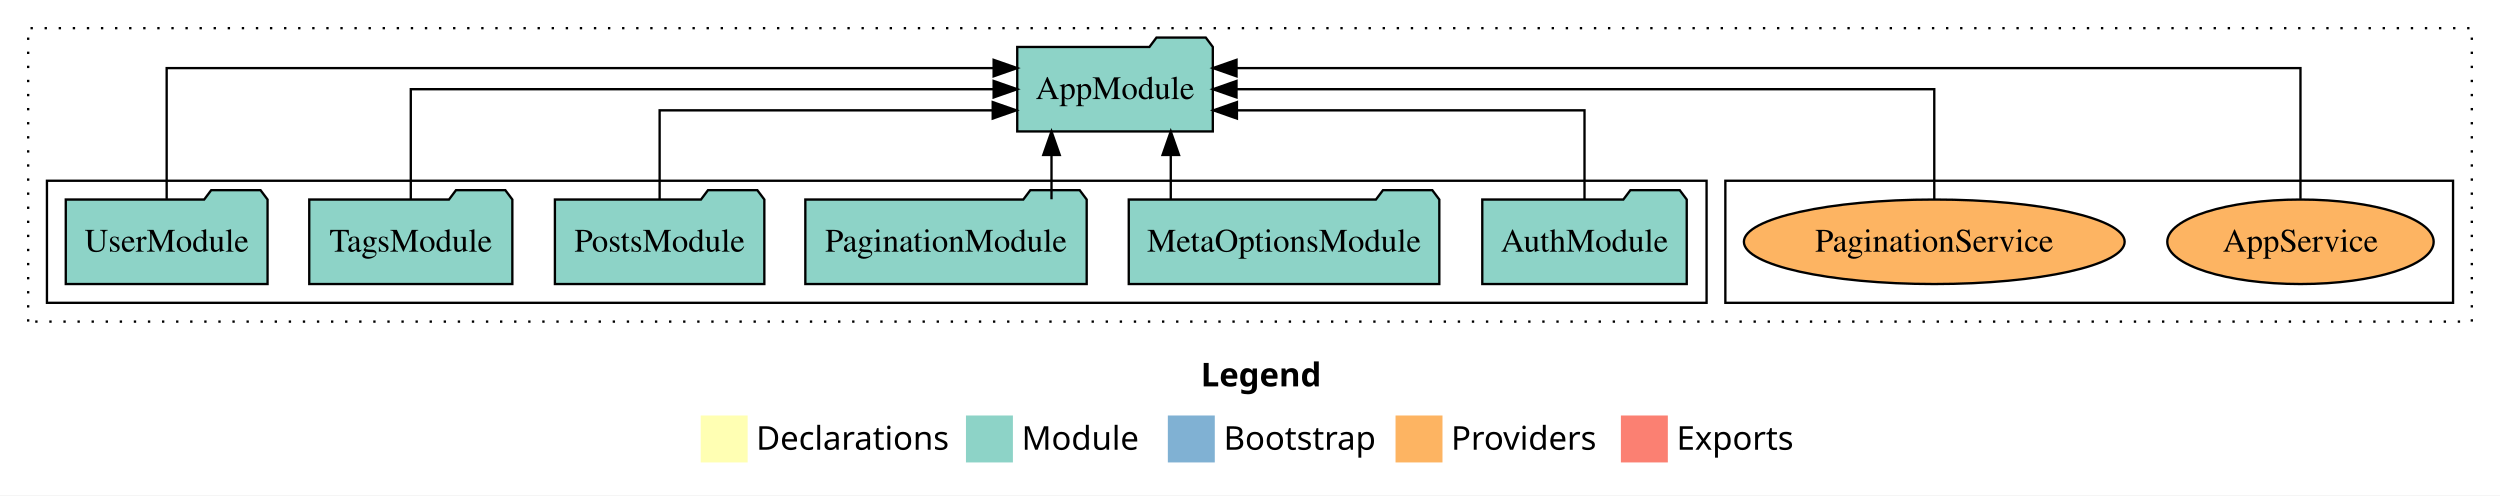
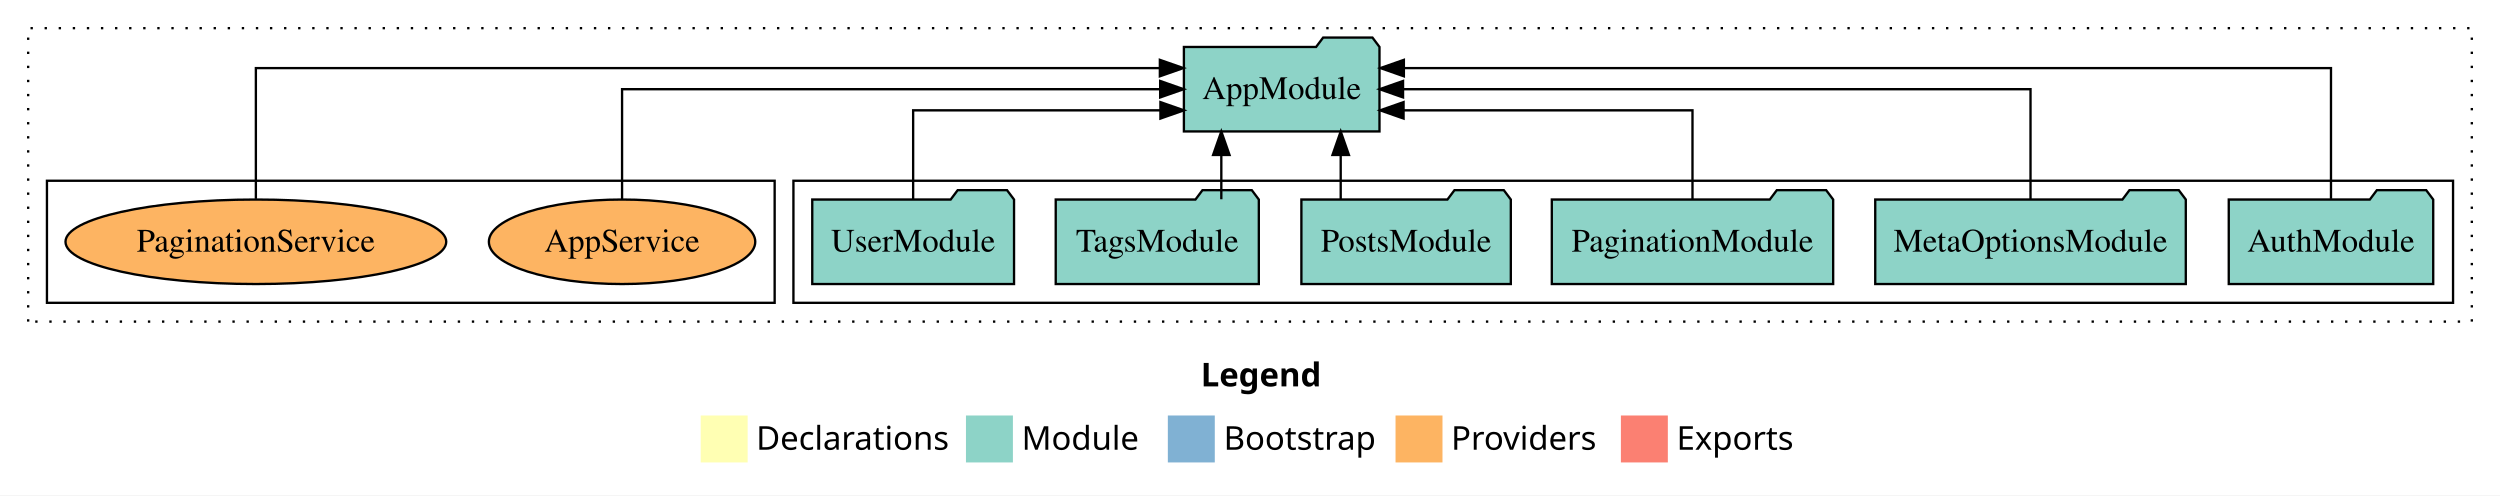
<svg xmlns="http://www.w3.org/2000/svg" width="1065pt" height="211pt" viewBox="0.00 0.00 1065.00 211.00">
  <g id="graph0" class="graph" transform="scale(1 1) rotate(0) translate(4 207)">
    <polygon fill="white" stroke="transparent" points="-4,4 -4,-207 1061,-207 1061,4 -4,4" />
    <text text-anchor="start" x="507.51" y="-42.4" font-family="Times-12" font-weight="bold" font-size="14.00">Legend</text>
    <polygon fill="#ffffb3" stroke="transparent" points="294.5,-10 294.5,-30 314.5,-30 314.5,-10 294.5,-10" />
    <text text-anchor="start" x="318.13" y="-15.4" font-family="Times-12" font-size="14.00">  Declarations</text>
    <polygon fill="#8dd3c7" stroke="transparent" points="407.5,-10 407.5,-30 427.5,-30 427.5,-10 407.5,-10" />
    <text text-anchor="start" x="431.23" y="-15.4" font-family="Times-12" font-size="14.00">  Module</text>
    <polygon fill="#80b1d3" stroke="transparent" points="493.5,-10 493.5,-30 513.5,-30 513.5,-10 493.5,-10" />
    <text text-anchor="start" x="517.28" y="-15.4" font-family="Times-12" font-size="14.00">  Bootstrap</text>
    <polygon fill="#fdb462" stroke="transparent" points="590.5,-10 590.5,-30 610.5,-30 610.5,-10 590.5,-10" />
    <text text-anchor="start" x="614.17" y="-15.4" font-family="Times-12" font-size="14.00">  Providers</text>
    <polygon fill="#fb8072" stroke="transparent" points="686.5,-10 686.5,-30 706.5,-30 706.5,-10 686.5,-10" />
    <text text-anchor="start" x="710.23" y="-15.4" font-family="Times-12" font-size="14.00">  Exports</text>
    <g id="clust1" class="cluster">
      <polygon fill="none" stroke="black" stroke-dasharray="1,5" points="8,-70 8,-195 1049,-195 1049,-70 8,-70" />
    </g>
+     <g id="clust3" class="cluster">
+       <polygon fill="none" stroke="black" points="334,-78 334,-130 1041,-130 1041,-78 334,-78" />
+     </g>
    <g id="clust6" class="cluster">
-       <polygon fill="none" stroke="black" points="731,-78 731,-130 1041,-130 1041,-78 731,-78" />
-     </g>
-     <g id="clust3" class="cluster">
-       <polygon fill="none" stroke="black" points="16,-78 16,-130 723,-130 723,-78 16,-78" />
+       <polygon fill="none" stroke="black" points="16,-78 16,-130 326,-130 326,-78 16,-78" />
    </g>
    <g id="node1" class="node">
-       <polygon fill="#8dd3c7" stroke="black" points="714.55,-122 711.55,-126 690.55,-126 687.55,-122 627.45,-122 627.45,-86 714.55,-86 714.55,-122" />
-       <text text-anchor="middle" x="671" y="-99.8" font-family="Times,serif" font-size="14.00">AuthModule</text>
+       <polygon fill="#8dd3c7" stroke="black" points="1032.55,-122 1029.55,-126 1008.55,-126 1005.55,-122 945.45,-122 945.45,-86 1032.55,-86 1032.55,-122" />
+       <text text-anchor="middle" x="989" y="-99.8" font-family="Times,serif" font-size="14.00">AuthModule</text>
    </g>
    <g id="node7" class="node">
-       <polygon fill="#8dd3c7" stroke="black" points="512.66,-187 509.66,-191 488.66,-191 485.66,-187 429.34,-187 429.34,-151 512.66,-151 512.66,-187" />
-       <text text-anchor="middle" x="471" y="-164.8" font-family="Times,serif" font-size="14.00">AppModule</text>
+       <polygon fill="#8dd3c7" stroke="black" points="583.66,-187 580.66,-191 559.66,-191 556.66,-187 500.34,-187 500.34,-151 583.66,-151 583.66,-187" />
+       <text text-anchor="middle" x="542" y="-164.8" font-family="Times,serif" font-size="14.00">AppModule</text>
    </g>
    <g id="edge1" class="edge">
-       <path fill="none" stroke="black" d="M671,-122.03C671,-138.4 671,-160 671,-160 671,-160 522.93,-160 522.93,-160" />
-       <polygon fill="black" stroke="black" points="522.93,-156.5 512.93,-160 522.93,-163.5 522.93,-156.5" />
+       <path fill="none" stroke="black" d="M989,-122.29C989,-144.21 989,-178 989,-178 989,-178 594.05,-178 594.05,-178" />
+       <polygon fill="black" stroke="black" points="594.05,-174.5 584.05,-178 594.05,-181.5 594.05,-174.5" />
    </g>
    <g id="node2" class="node">
-       <polygon fill="#8dd3c7" stroke="black" points="609.15,-122 606.15,-126 585.15,-126 582.15,-122 476.85,-122 476.85,-86 609.15,-86 609.15,-122" />
-       <text text-anchor="middle" x="543" y="-99.8" font-family="Times,serif" font-size="14.00">MetaOptionsModule</text>
+       <polygon fill="#8dd3c7" stroke="black" points="927.15,-122 924.15,-126 903.15,-126 900.15,-122 794.85,-122 794.85,-86 927.15,-86 927.15,-122" />
+       <text text-anchor="middle" x="861" y="-99.8" font-family="Times,serif" font-size="14.00">MetaOptionsModule</text>
    </g>
    <g id="edge2" class="edge">
-       <path fill="none" stroke="black" d="M494.75,-122.11C494.75,-122.11 494.75,-140.99 494.75,-140.99" />
-       <polygon fill="black" stroke="black" points="491.25,-140.99 494.75,-150.99 498.25,-140.99 491.25,-140.99" />
+       <path fill="none" stroke="black" d="M861,-122.11C861,-141.34 861,-169 861,-169 861,-169 593.7,-169 593.7,-169" />
+       <polygon fill="black" stroke="black" points="593.7,-165.5 583.7,-169 593.7,-172.5 593.7,-165.5" />
    </g>
    <g id="node3" class="node">
-       <polygon fill="#8dd3c7" stroke="black" points="458.93,-122 455.93,-126 434.93,-126 431.93,-122 339.07,-122 339.07,-86 458.93,-86 458.93,-122" />
-       <text text-anchor="middle" x="399" y="-99.8" font-family="Times,serif" font-size="14.00">PaginationModule</text>
+       <polygon fill="#8dd3c7" stroke="black" points="776.93,-122 773.93,-126 752.93,-126 749.93,-122 657.07,-122 657.07,-86 776.93,-86 776.93,-122" />
+       <text text-anchor="middle" x="717" y="-99.8" font-family="Times,serif" font-size="14.00">PaginationModule</text>
    </g>
    <g id="edge3" class="edge">
-       <path fill="none" stroke="black" d="M443.94,-122.11C443.94,-122.11 443.94,-140.99 443.94,-140.99" />
-       <polygon fill="black" stroke="black" points="440.44,-140.99 443.94,-150.99 447.44,-140.99 440.44,-140.99" />
+       <path fill="none" stroke="black" d="M717,-122.03C717,-138.4 717,-160 717,-160 717,-160 593.92,-160 593.92,-160" />
+       <polygon fill="black" stroke="black" points="593.92,-156.5 583.92,-160 593.92,-163.5 593.92,-156.5" />
    </g>
    <g id="node4" class="node">
-       <polygon fill="#8dd3c7" stroke="black" points="321.61,-122 318.61,-126 297.61,-126 294.61,-122 232.39,-122 232.39,-86 321.61,-86 321.61,-122" />
-       <text text-anchor="middle" x="277" y="-99.8" font-family="Times,serif" font-size="14.00">PostsModule</text>
+       <polygon fill="#8dd3c7" stroke="black" points="639.61,-122 636.61,-126 615.61,-126 612.61,-122 550.39,-122 550.39,-86 639.61,-86 639.61,-122" />
+       <text text-anchor="middle" x="595" y="-99.8" font-family="Times,serif" font-size="14.00">PostsModule</text>
    </g>
    <g id="edge4" class="edge">
-       <path fill="none" stroke="black" d="M277,-122.03C277,-138.4 277,-160 277,-160 277,-160 418.9,-160 418.9,-160" />
-       <polygon fill="black" stroke="black" points="418.9,-163.5 428.9,-160 418.9,-156.5 418.9,-163.5" />
+       <path fill="none" stroke="black" d="M567.14,-122.11C567.14,-122.11 567.14,-140.99 567.14,-140.99" />
+       <polygon fill="black" stroke="black" points="563.64,-140.99 567.14,-150.99 570.64,-140.99 563.64,-140.99" />
    </g>
    <g id="node5" class="node">
-       <polygon fill="#8dd3c7" stroke="black" points="214.26,-122 211.26,-126 190.26,-126 187.26,-122 127.74,-122 127.74,-86 214.26,-86 214.26,-122" />
-       <text text-anchor="middle" x="171" y="-99.8" font-family="Times,serif" font-size="14.00">TagsModule</text>
+       <polygon fill="#8dd3c7" stroke="black" points="532.26,-122 529.26,-126 508.26,-126 505.26,-122 445.74,-122 445.74,-86 532.26,-86 532.26,-122" />
+       <text text-anchor="middle" x="489" y="-99.8" font-family="Times,serif" font-size="14.00">TagsModule</text>
    </g>
    <g id="edge5" class="edge">
-       <path fill="none" stroke="black" d="M171,-122.11C171,-141.34 171,-169 171,-169 171,-169 419.29,-169 419.29,-169" />
-       <polygon fill="black" stroke="black" points="419.29,-172.5 429.29,-169 419.29,-165.5 419.29,-172.5" />
+       <path fill="none" stroke="black" d="M516.28,-122.11C516.28,-122.11 516.28,-140.99 516.28,-140.99" />
+       <polygon fill="black" stroke="black" points="512.78,-140.99 516.28,-150.99 519.78,-140.99 512.78,-140.99" />
    </g>
    <g id="node6" class="node">
-       <polygon fill="#8dd3c7" stroke="black" points="109.98,-122 106.98,-126 85.98,-126 82.98,-122 24.02,-122 24.02,-86 109.98,-86 109.98,-122" />
-       <text text-anchor="middle" x="67" y="-99.8" font-family="Times,serif" font-size="14.00">UserModule</text>
+       <polygon fill="#8dd3c7" stroke="black" points="427.98,-122 424.98,-126 403.98,-126 400.98,-122 342.02,-122 342.02,-86 427.98,-86 427.98,-122" />
+       <text text-anchor="middle" x="385" y="-99.8" font-family="Times,serif" font-size="14.00">UserModule</text>
    </g>
    <g id="edge6" class="edge">
-       <path fill="none" stroke="black" d="M67,-122.29C67,-144.21 67,-178 67,-178 67,-178 419.29,-178 419.29,-178" />
-       <polygon fill="black" stroke="black" points="419.29,-181.5 429.29,-178 419.29,-174.5 419.29,-181.5" />
+       <path fill="none" stroke="black" d="M385,-122.03C385,-138.4 385,-160 385,-160 385,-160 490.34,-160 490.34,-160" />
+       <polygon fill="black" stroke="black" points="490.34,-163.5 500.34,-160 490.34,-156.5 490.34,-163.5" />
    </g>
    <g id="node8" class="node">
-       <ellipse fill="#fdb462" stroke="black" cx="976" cy="-104" rx="56.74" ry="18" />
-       <text text-anchor="middle" x="976" y="-99.8" font-family="Times,serif" font-size="14.00">AppService</text>
+       <ellipse fill="#fdb462" stroke="black" cx="261" cy="-104" rx="56.74" ry="18" />
+       <text text-anchor="middle" x="261" y="-99.8" font-family="Times,serif" font-size="14.00">AppService</text>
    </g>
    <g id="edge7" class="edge">
-       <path fill="none" stroke="black" d="M976,-122.29C976,-144.21 976,-178 976,-178 976,-178 522.76,-178 522.76,-178" />
-       <polygon fill="black" stroke="black" points="522.76,-174.5 512.76,-178 522.76,-181.5 522.76,-174.5" />
+       <path fill="none" stroke="black" d="M261,-122.11C261,-141.34 261,-169 261,-169 261,-169 490.23,-169 490.23,-169" />
+       <polygon fill="black" stroke="black" points="490.23,-172.5 500.23,-169 490.23,-165.5 490.23,-172.5" />
    </g>
    <g id="node9" class="node">
-       <ellipse fill="#fdb462" stroke="black" cx="820" cy="-104" rx="81.1" ry="18" />
-       <text text-anchor="middle" x="820" y="-99.8" font-family="Times,serif" font-size="14.00">PaginationService</text>
+       <ellipse fill="#fdb462" stroke="black" cx="105" cy="-104" rx="81.1" ry="18" />
+       <text text-anchor="middle" x="105" y="-99.8" font-family="Times,serif" font-size="14.00">PaginationService</text>
    </g>
    <g id="edge8" class="edge">
-       <path fill="none" stroke="black" d="M820,-122.11C820,-141.34 820,-169 820,-169 820,-169 522.75,-169 522.75,-169" />
-       <polygon fill="black" stroke="black" points="522.75,-165.5 512.75,-169 522.75,-172.5 522.75,-165.5" />
+       <path fill="none" stroke="black" d="M105,-122.29C105,-144.21 105,-178 105,-178 105,-178 490.1,-178 490.1,-178" />
+       <polygon fill="black" stroke="black" points="490.1,-181.5 500.1,-178 490.1,-174.5 490.1,-181.5" />
    </g>
  </g>
</svg>
